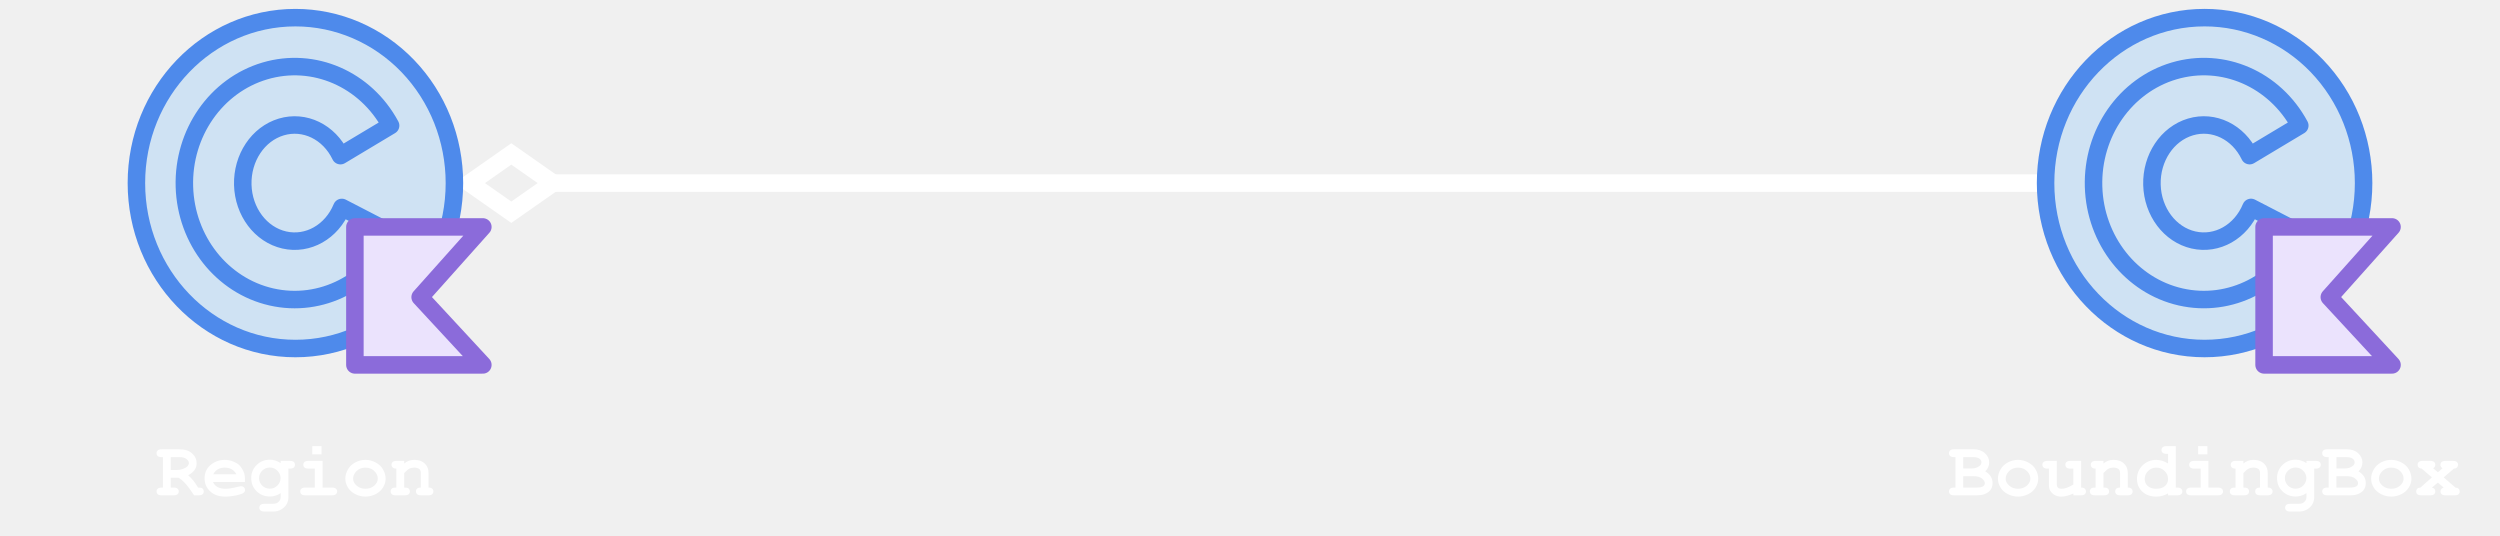
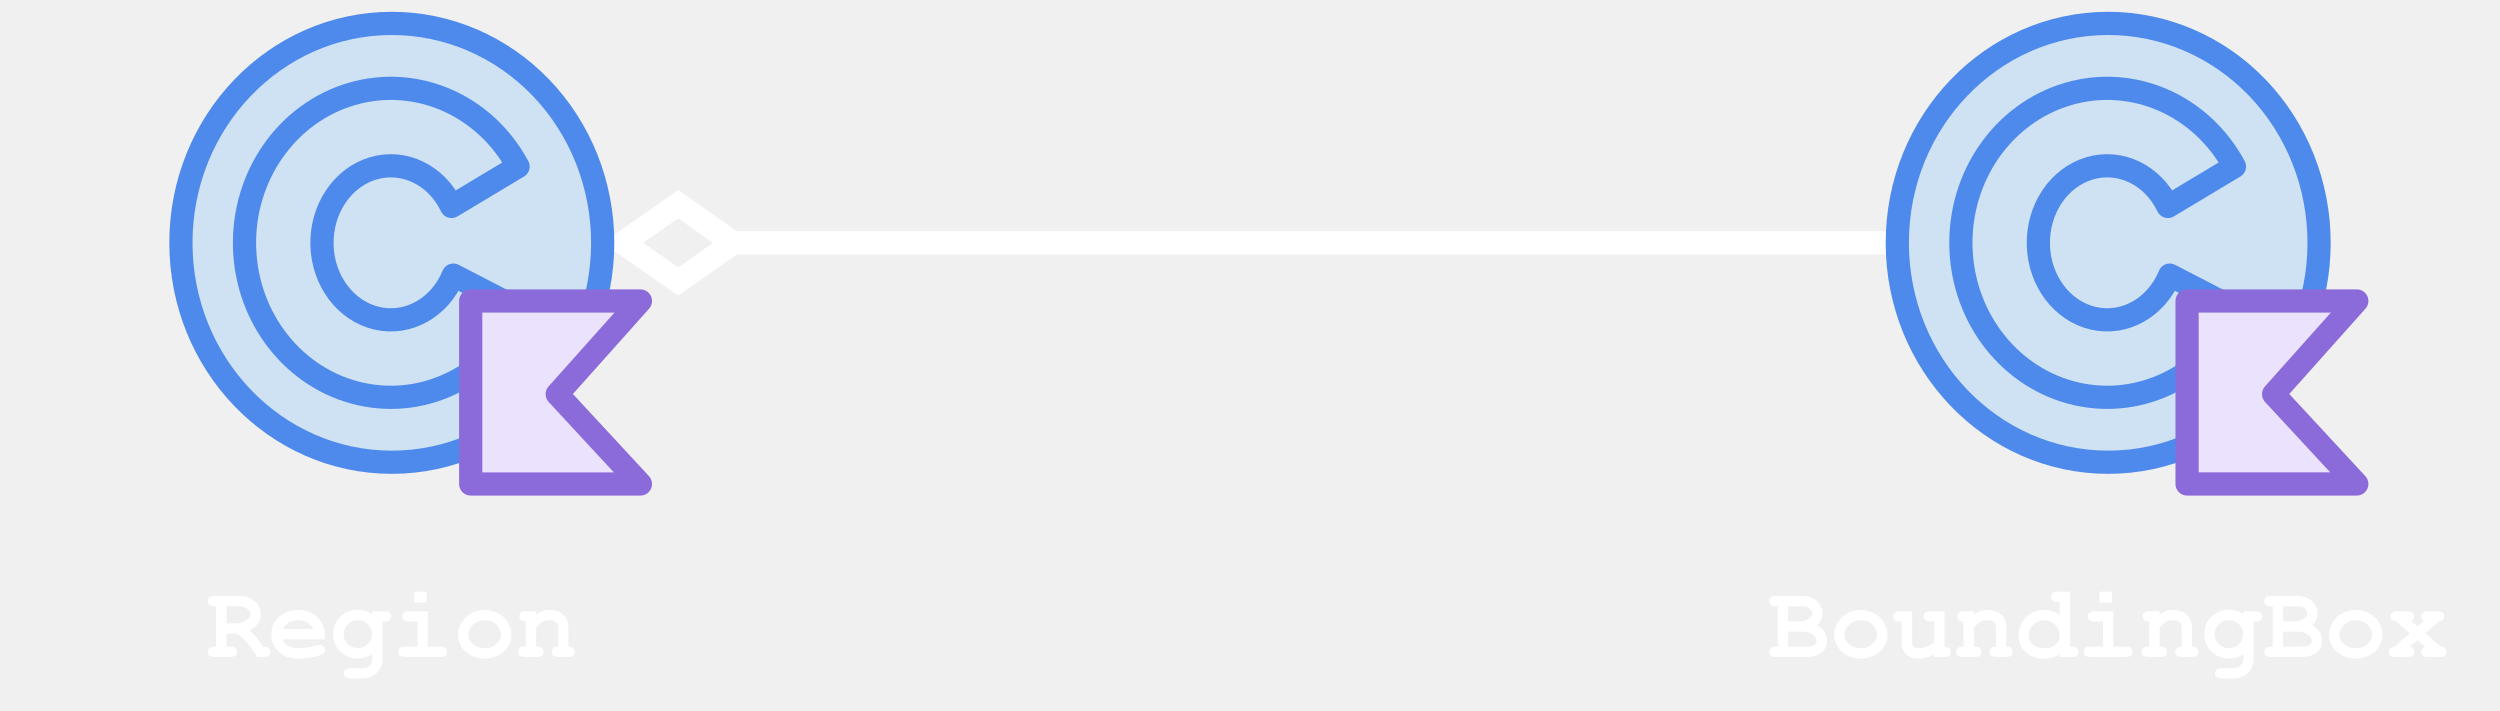
- <svg xmlns="http://www.w3.org/2000/svg" version="1.1" viewBox="0.0 0.0 428.598 91.843" fill="none" stroke="none" stroke-linecap="square" stroke-miterlimit="10">
+ <svg xmlns="http://www.w3.org/2000/svg" version="1.1" viewBox="0.0 0.0 323.15 91.843" fill="none" stroke="none" stroke-linecap="square" stroke-miterlimit="10">
  <clipPath id="p.0">
-     <path d="m0 0l428.598 0l0 91.843l-428.598 0l0 -91.843z" clip-rule="nonzero" />
+     <path d="m0 0l323.15 0l0 91.843l-323.15 0l0 -91.843z" clip-rule="nonzero" />
  </clipPath>
  <g clip-path="url(#p.0)">
-     <path fill="#000000" fill-opacity="0.0" d="m0 0l428.598 0l0 91.843l-428.598 0z" fill-rule="evenodd" />
-     <path fill="#000000" fill-opacity="0.0" d="m77.905 31.388l272.787 0" fill-rule="evenodd" />
-     <path stroke="#ffffff" stroke-width="3.0" stroke-linejoin="round" stroke-linecap="butt" d="m94.79 31.388l255.903 0" fill-rule="evenodd" />
+     <path fill="#000000" fill-opacity="0.0" d="m0 0l323.15 0l0 91.843l-323.15 0z" fill-rule="evenodd" />
+     <path fill="#000000" fill-opacity="0.0" d="m77.905 31.388l167.339 0" fill-rule="evenodd" />
+     <path stroke="#ffffff" stroke-width="3.0" stroke-linejoin="round" stroke-linecap="butt" d="m94.79 31.388l150.454 0" fill-rule="evenodd" />
    <path stroke="#ffffff" stroke-width="3.0" stroke-linecap="butt" d="m94.79 31.388l-7.135 -4.996l-7.135 4.996l7.135 4.996z" fill-rule="evenodd" />
    <path fill="#cfe2f3" d="m23.385 31.388l0 0c0 -15.664 12.205 -28.362 27.26 -28.362l0 0c7.23 0 14.163 2.988 19.276 8.307c5.112 5.319 7.984 12.533 7.984 20.055l0 0c0 15.664 -12.205 28.362 -27.26 28.362l0 0c-15.055 0 -27.26 -12.698 -27.26 -28.362z" fill-rule="evenodd" />
    <path stroke="#4e8aeb" stroke-width="3.0" stroke-linejoin="round" stroke-linecap="butt" d="m23.385 31.388l0 0c0 -15.664 12.205 -28.362 27.26 -28.362l0 0c7.23 0 14.163 2.988 19.276 8.307c5.112 5.319 7.984 12.533 7.984 20.055l0 0c0 15.664 -12.205 28.362 -27.26 28.362l0 0c-15.055 0 -27.26 -12.698 -27.26 -28.362z" fill-rule="evenodd" />
    <path fill="#cfe2f3" d="m67.506 40.166l0 0c-3.822 8.244 -12.474 12.676 -20.973 10.742c-8.498 -1.934 -14.654 -9.735 -14.92 -18.909c-0.266 -9.174 5.426 -17.358 13.797 -19.837c8.371 -2.479 17.264 1.386 21.556 9.368l-8.601 5.155c-1.951 -4.073 -6.15 -6.109 -10.142 -4.918c-3.991 1.191 -6.725 5.297 -6.603 9.915c0.122 4.618 3.069 8.536 7.116 9.461c4.047 0.925 8.132 -1.385 9.864 -5.58z" fill-rule="evenodd" />
    <path stroke="#4e8aeb" stroke-width="3.0" stroke-linejoin="round" stroke-linecap="butt" d="m67.506 40.166l0 0c-3.822 8.244 -12.474 12.676 -20.973 10.742c-8.498 -1.934 -14.654 -9.735 -14.92 -18.909c-0.266 -9.174 5.426 -17.358 13.797 -19.837c8.371 -2.479 17.264 1.386 21.556 9.368l-8.601 5.155c-1.951 -4.073 -6.15 -6.109 -10.142 -4.918c-3.991 1.191 -6.725 5.297 -6.603 9.915c0.122 4.618 3.069 8.536 7.116 9.461c4.047 0.925 8.132 -1.385 9.864 -5.58z" fill-rule="evenodd" />
    <path fill="#000000" fill-opacity="0.0" d="m3.024 63.118l95.244 0l0 25.701l-95.244 0z" fill-rule="evenodd" />
    <path fill="#ffffff" d="m29.276 81.902l0 1.688l0.484 0q0.469 0 0.672 0.188q0.219 0.172 0.219 0.484q0 0.281 -0.219 0.469q-0.203 0.188 -0.672 0.188l-2.031 0q-0.484 0 -0.688 -0.188q-0.203 -0.188 -0.203 -0.484q0 -0.297 0.203 -0.469q0.219 -0.188 0.688 -0.188l0.203 0l0 -5.219l-0.203 0q-0.484 0 -0.688 -0.188q-0.203 -0.188 -0.203 -0.484q0 -0.297 0.203 -0.484q0.203 -0.188 0.688 -0.188l3.016 0q1.422 0 2.187 0.703q0.781 0.703 0.781 1.703q0 0.625 -0.359 1.141q-0.359 0.5 -1.094 0.906q0.422 0.359 0.906 0.938q0.297 0.375 0.797 1.172q0.516 0 0.672 0.094q0.297 0.203 0.297 0.578q0 0.281 -0.203 0.469q-0.203 0.188 -0.688 0.188l-0.766 0q-1.609 -2.5 -2.687 -3.016l-1.312 0zm0 -1.328l1.031 0q0.594 0 1.047 -0.172q0.609 -0.234 0.812 -0.5q0.219 -0.266 0.219 -0.516q0 -0.375 -0.406 -0.688q-0.406 -0.328 -1.172 -0.328l-1.531 0l0 2.203zm12.717 2.062l-5.469 0q0.203 0.531 0.734 0.844q0.531 0.312 1.438 0.312q0.75 0 1.969 -0.312q0.516 -0.125 0.703 -0.125q0.266 0 0.453 0.188q0.188 0.188 0.188 0.469q0 0.266 -0.203 0.438q-0.266 0.25 -1.281 0.469q-1.0 0.219 -1.922 0.219q-1.609 0 -2.578 -0.906q-0.953 -0.906 -0.953 -2.234q0 -1.406 1.031 -2.281q1.047 -0.875 2.406 -0.875q0.812 0 1.484 0.281q0.688 0.281 1.016 0.609q0.469 0.484 0.781 1.203q0.203 0.484 0.203 1.141l0 0.562zm-1.469 -1.328q-0.312 -0.578 -0.812 -0.859q-0.484 -0.281 -1.172 -0.281q-0.672 0 -1.172 0.281q-0.5 0.281 -0.812 0.859l3.969 0zm7.592 -1.906l0 -0.391l1.562 0q0.484 0 0.688 0.188q0.203 0.188 0.203 0.484q0 0.281 -0.203 0.469q-0.203 0.188 -0.688 0.188l-0.234 0l0 4.859q0 0.703 -0.297 1.219q-0.297 0.531 -0.906 0.906q-0.609 0.375 -1.375 0.375l-1.516 0q-0.484 0 -0.688 -0.188q-0.203 -0.172 -0.203 -0.469q0 -0.297 0.203 -0.484q0.203 -0.188 0.688 -0.188l1.469 0q0.625 0 0.953 -0.344q0.344 -0.328 0.344 -0.828l0 -0.656q-0.438 0.297 -0.906 0.438q-0.453 0.141 -0.938 0.141q-1.359 0 -2.281 -0.906q-0.922 -0.906 -0.922 -2.25q0 -1.328 0.922 -2.234q0.922 -0.922 2.281 -0.922q0.5 0 0.953 0.156q0.469 0.141 0.891 0.438zm-0.016 2.562q0 -0.734 -0.547 -1.266q-0.531 -0.547 -1.297 -0.547q-0.766 0 -1.312 0.547q-0.531 0.531 -0.531 1.266q0 0.734 0.531 1.281q0.547 0.531 1.312 0.531q0.766 0 1.297 -0.531q0.547 -0.547 0.547 -1.281zm7.029 -5.484l0 1.406l-1.594 0l0 -1.406l1.594 0zm0.172 2.531l0 4.578l1.609 0q0.469 0 0.672 0.188q0.219 0.172 0.219 0.484q0 0.281 -0.219 0.469q-0.203 0.188 -0.672 0.188l-4.547 0q-0.469 0 -0.688 -0.188q-0.203 -0.188 -0.203 -0.484q0 -0.297 0.203 -0.469q0.219 -0.188 0.688 -0.188l1.609 0l0 -3.25l-1.078 0q-0.469 0 -0.688 -0.188q-0.203 -0.188 -0.203 -0.484q0 -0.281 0.203 -0.469q0.203 -0.188 0.688 -0.188l2.406 0zm10.811 3.062q0 0.766 -0.438 1.484q-0.422 0.719 -1.266 1.156q-0.844 0.422 -1.75 0.422q-0.922 0 -1.75 -0.422q-0.828 -0.422 -1.266 -1.141q-0.438 -0.719 -0.438 -1.516q0 -0.797 0.438 -1.562q0.438 -0.781 1.266 -1.219q0.844 -0.438 1.75 -0.438q0.906 0 1.75 0.453q0.844 0.438 1.266 1.203q0.438 0.766 0.438 1.578zm-1.344 0q0 -0.641 -0.453 -1.172q-0.641 -0.734 -1.656 -0.734q-0.906 0 -1.516 0.578q-0.609 0.578 -0.609 1.344q0 0.625 0.609 1.172q0.625 0.531 1.516 0.531q0.891 0 1.5 -0.531q0.609 -0.547 0.609 -1.188zm4.529 -3.062l0 0.453q0.359 -0.312 0.797 -0.469q0.438 -0.156 0.953 -0.156q1.188 0 1.875 0.734q0.547 0.578 0.547 1.531l0 2.484q0.422 0 0.625 0.188q0.203 0.172 0.203 0.484q0 0.281 -0.203 0.469q-0.203 0.188 -0.688 0.188l-1.203 0q-0.484 0 -0.688 -0.188q-0.203 -0.188 -0.203 -0.484q0 -0.297 0.188 -0.469q0.203 -0.188 0.641 -0.188l0 -2.531q0 -0.422 -0.234 -0.625q-0.312 -0.266 -0.922 -0.266q-0.469 0 -0.812 0.188q-0.344 0.172 -0.875 0.75l0 2.484q0.5 0 0.656 0.094q0.312 0.188 0.312 0.578q0 0.281 -0.203 0.469q-0.203 0.188 -0.688 0.188l-1.516 0q-0.484 0 -0.688 -0.188q-0.203 -0.188 -0.203 -0.484q0 -0.359 0.312 -0.562q0.156 -0.094 0.672 -0.094l0 -3.25q-0.422 0 -0.625 -0.188q-0.203 -0.188 -0.203 -0.484q0 -0.281 0.203 -0.469q0.203 -0.188 0.688 -0.188l1.281 0z" fill-rule="nonzero" />
    <path fill="#ebe3fd" d="m60.843 38.905l0 23.654l21.937 0l-10.753 -11.612l10.753 -12.042z" fill-rule="evenodd" />
    <path stroke="#8b6bda" stroke-width="3.0" stroke-linejoin="round" stroke-linecap="butt" d="m60.843 38.905l0 23.654l21.937 0l-10.753 -11.612l10.753 -12.042z" fill-rule="evenodd" />
-     <path fill="#cfe2f3" d="m350.693 31.386l0 0c0 -15.664 12.205 -28.362 27.26 -28.362l0 0c7.23 0 14.163 2.988 19.276 8.307c5.112 5.319 7.984 12.533 7.984 20.055l0 0c0 15.664 -12.205 28.362 -27.26 28.362l0 0c-15.055 0 -27.26 -12.698 -27.26 -28.362z" fill-rule="evenodd" />
-     <path stroke="#4e8aeb" stroke-width="3.0" stroke-linejoin="round" stroke-linecap="butt" d="m350.693 31.386l0 0c0 -15.664 12.205 -28.362 27.26 -28.362l0 0c7.23 0 14.163 2.988 19.276 8.307c5.112 5.319 7.984 12.533 7.984 20.055l0 0c0 15.664 -12.205 28.362 -27.26 28.362l0 0c-15.055 0 -27.26 -12.698 -27.26 -28.362z" fill-rule="evenodd" />
-     <path fill="#cfe2f3" d="m394.814 40.164l0 0c-3.822 8.244 -12.474 12.676 -20.973 10.742c-8.498 -1.934 -14.654 -9.735 -14.92 -18.909c-0.266 -9.174 5.426 -17.358 13.797 -19.837c8.371 -2.479 17.264 1.386 21.556 9.368l-8.601 5.155c-1.951 -4.073 -6.151 -6.109 -10.142 -4.918c-3.991 1.191 -6.725 5.297 -6.603 9.915c0.122 4.618 3.069 8.536 7.116 9.461c4.047 0.925 8.132 -1.385 9.864 -5.58z" fill-rule="evenodd" />
-     <path stroke="#4e8aeb" stroke-width="3.0" stroke-linejoin="round" stroke-linecap="butt" d="m394.814 40.164l0 0c-3.822 8.244 -12.474 12.676 -20.973 10.742c-8.498 -1.934 -14.654 -9.735 -14.92 -18.909c-0.266 -9.174 5.426 -17.358 13.797 -19.837c8.371 -2.479 17.264 1.386 21.556 9.368l-8.601 5.155c-1.951 -4.073 -6.151 -6.109 -10.142 -4.918c-3.991 1.191 -6.725 5.297 -6.603 9.915c0.122 4.618 3.069 8.536 7.116 9.461c4.047 0.925 8.132 -1.385 9.864 -5.58z" fill-rule="evenodd" />
-     <path fill="#000000" fill-opacity="0.0" d="m330.331 63.118l95.244 0l0 25.701l-95.244 0z" fill-rule="evenodd" />
-     <path fill="#ffffff" d="m335.244 83.59l0 -5.219l-0.219 0q-0.484 0 -0.688 -0.188q-0.203 -0.188 -0.203 -0.484q0 -0.297 0.203 -0.484q0.203 -0.188 0.688 -0.188l3.344 0q1.203 0 1.922 0.672q0.734 0.656 0.734 1.578q0 0.438 -0.172 0.828q-0.156 0.375 -0.5 0.703q0.625 0.375 0.938 0.875q0.312 0.5 0.312 1.141q0 0.516 -0.219 0.953q-0.172 0.328 -0.422 0.516q-0.328 0.281 -0.812 0.453q-0.484 0.172 -1.203 0.172l-3.922 0q-0.484 0 -0.688 -0.188q-0.203 -0.188 -0.203 -0.484q0 -0.297 0.203 -0.469q0.219 -0.188 0.688 -0.188l0.219 0zm1.328 -3.281l1.469 0q0.781 0 1.297 -0.406q0.359 -0.266 0.359 -0.656q0 -0.359 -0.344 -0.609q-0.328 -0.266 -1.047 -0.266l-1.734 0l0 1.938zm0 3.281l2.297 0q0.828 0 1.156 -0.25q0.25 -0.172 0.25 -0.516q0 -0.406 -0.5 -0.797q-0.5 -0.391 -1.438 -0.391l-1.766 0l0 1.953zm12.858 -1.516q0 0.766 -0.438 1.484q-0.422 0.719 -1.266 1.156q-0.844 0.422 -1.75 0.422q-0.922 0 -1.75 -0.422q-0.828 -0.422 -1.266 -1.141q-0.438 -0.719 -0.438 -1.516q0 -0.797 0.438 -1.562q0.438 -0.781 1.266 -1.219q0.844 -0.438 1.75 -0.438q0.906 0 1.75 0.453q0.844 0.438 1.266 1.203q0.438 0.766 0.438 1.578zm-1.344 0q0 -0.641 -0.453 -1.172q-0.641 -0.734 -1.656 -0.734q-0.906 0 -1.516 0.578q-0.609 0.578 -0.609 1.344q0 0.625 0.609 1.172q0.625 0.531 1.516 0.531q0.891 0 1.5 -0.531q0.609 -0.547 0.609 -1.188zm8.701 -3.062l0 4.578q0.422 0 0.625 0.188q0.203 0.188 0.203 0.484q0 0.281 -0.203 0.469q-0.203 0.188 -0.688 0.188l-1.266 0l0 -0.312q-0.578 0.266 -1.094 0.391q-0.516 0.141 -0.984 0.141q-0.656 0 -1.141 -0.281q-0.484 -0.281 -0.766 -0.766q-0.203 -0.344 -0.203 -0.875l0 -2.875l-0.219 0q-0.484 0 -0.703 -0.188q-0.203 -0.188 -0.203 -0.484q0 -0.281 0.203 -0.469q0.219 -0.188 0.703 -0.188l1.562 0l0 3.969q0 0.422 0.203 0.625q0.203 0.188 0.625 0.188q0.406 0 0.859 -0.156q0.469 -0.156 1.156 -0.578l0 -2.719l-0.484 0q-0.484 0 -0.688 -0.188q-0.203 -0.188 -0.203 -0.484q0 -0.281 0.203 -0.469q0.203 -0.188 0.688 -0.188l1.812 0zm3.826 0l0 0.453q0.359 -0.312 0.797 -0.469q0.438 -0.156 0.953 -0.156q1.188 0 1.875 0.734q0.547 0.578 0.547 1.531l0 2.484q0.422 0 0.625 0.188q0.203 0.172 0.203 0.484q0 0.281 -0.203 0.469q-0.203 0.188 -0.688 0.188l-1.203 0q-0.484 0 -0.688 -0.188q-0.203 -0.188 -0.203 -0.484q0 -0.297 0.188 -0.469q0.203 -0.188 0.641 -0.188l0 -2.531q0 -0.422 -0.234 -0.625q-0.312 -0.266 -0.922 -0.266q-0.469 0 -0.812 0.188q-0.344 0.172 -0.875 0.75l0 2.484q0.5 0 0.656 0.094q0.312 0.188 0.312 0.578q0 0.281 -0.203 0.469q-0.203 0.188 -0.688 0.188l-1.516 0q-0.484 0 -0.688 -0.188q-0.203 -0.188 -0.203 -0.484q0 -0.359 0.312 -0.562q0.156 -0.094 0.672 -0.094l0 -3.25q-0.422 0 -0.625 -0.188q-0.203 -0.188 -0.203 -0.484q0 -0.281 0.203 -0.469q0.203 -0.188 0.688 -0.188l1.281 0zm12.404 -2.531l0 7.109l0.219 0q0.484 0 0.688 0.188q0.219 0.172 0.219 0.484q0 0.281 -0.219 0.469q-0.203 0.188 -0.688 0.188l-1.547 0l0 -0.328q-0.469 0.266 -0.969 0.406q-0.484 0.141 -1.031 0.141q-1.5 0 -2.422 -0.859q-0.906 -0.875 -0.906 -2.172q0 -1.359 0.953 -2.312q0.969 -0.953 2.359 -0.953q0.516 0 1.016 0.156q0.5 0.156 1.0 0.469l0 -1.656l-0.234 0q-0.484 0 -0.688 -0.188q-0.203 -0.188 -0.203 -0.469q0 -0.297 0.203 -0.484q0.203 -0.188 0.688 -0.188l1.562 0zm-1.328 5.656q0 -0.828 -0.594 -1.391q-0.578 -0.578 -1.406 -0.578q-0.844 0 -1.422 0.578q-0.578 0.562 -0.578 1.375q0 0.734 0.516 1.203q0.531 0.469 1.484 0.469q0.938 0 1.469 -0.469q0.531 -0.469 0.531 -1.188zm6.748 -5.656l0 1.406l-1.594 0l0 -1.406l1.594 0zm0.172 2.531l0 4.578l1.609 0q0.469 0 0.672 0.188q0.219 0.172 0.219 0.484q0 0.281 -0.219 0.469q-0.203 0.188 -0.672 0.188l-4.547 0q-0.469 0 -0.688 -0.188q-0.203 -0.188 -0.203 -0.484q0 -0.297 0.203 -0.469q0.219 -0.188 0.688 -0.188l1.609 0l0 -3.25l-1.078 0q-0.469 0 -0.688 -0.188q-0.203 -0.188 -0.203 -0.484q0 -0.281 0.203 -0.469q0.203 -0.188 0.688 -0.188l2.406 0zm5.998 0l0 0.453q0.359 -0.312 0.797 -0.469q0.438 -0.156 0.953 -0.156q1.188 0 1.875 0.734q0.547 0.578 0.547 1.531l0 2.484q0.422 0 0.625 0.188q0.203 0.172 0.203 0.484q0 0.281 -0.203 0.469q-0.203 0.188 -0.688 0.188l-1.203 0q-0.484 0 -0.688 -0.188q-0.203 -0.188 -0.203 -0.484q0 -0.297 0.188 -0.469q0.203 -0.188 0.641 -0.188l0 -2.531q0 -0.422 -0.234 -0.625q-0.312 -0.266 -0.922 -0.266q-0.469 0 -0.812 0.188q-0.344 0.172 -0.875 0.75l0 2.484q0.5 0 0.656 0.094q0.312 0.188 0.312 0.578q0 0.281 -0.203 0.469q-0.203 0.188 -0.688 0.188l-1.516 0q-0.484 0 -0.688 -0.188q-0.203 -0.188 -0.203 -0.484q0 -0.359 0.312 -0.562q0.156 -0.094 0.672 -0.094l0 -3.25q-0.422 0 -0.625 -0.188q-0.203 -0.188 -0.203 -0.484q0 -0.281 0.203 -0.469q0.203 -0.188 0.688 -0.188l1.281 0zm10.811 0.391l0 -0.391l1.562 0q0.484 0 0.688 0.188q0.203 0.188 0.203 0.484q0 0.281 -0.203 0.469q-0.203 0.188 -0.688 0.188l-0.234 0l0 4.859q0 0.703 -0.297 1.219q-0.297 0.531 -0.906 0.906q-0.609 0.375 -1.375 0.375l-1.516 0q-0.484 0 -0.688 -0.188q-0.203 -0.172 -0.203 -0.469q0 -0.297 0.203 -0.484q0.203 -0.188 0.688 -0.188l1.469 0q0.625 0 0.953 -0.344q0.344 -0.328 0.344 -0.828l0 -0.656q-0.438 0.297 -0.906 0.438q-0.453 0.141 -0.938 0.141q-1.359 0 -2.281 -0.906q-0.922 -0.906 -0.922 -2.25q0 -1.328 0.922 -2.234q0.922 -0.922 2.281 -0.922q0.5 0 0.953 0.156q0.469 0.141 0.891 0.438zm-0.016 2.562q0 -0.734 -0.547 -1.266q-0.531 -0.547 -1.297 -0.547q-0.766 0 -1.312 0.547q-0.531 0.531 -0.531 1.266q0 0.734 0.531 1.281q0.547 0.531 1.312 0.531q0.766 0 1.297 -0.531q0.547 -0.547 0.547 -1.281zm3.826 1.625l0 -5.219l-0.219 0q-0.484 0 -0.688 -0.188q-0.203 -0.188 -0.203 -0.484q0 -0.297 0.203 -0.484q0.203 -0.188 0.688 -0.188l3.344 0q1.203 0 1.922 0.672q0.734 0.656 0.734 1.578q0 0.438 -0.172 0.828q-0.156 0.375 -0.5 0.703q0.625 0.375 0.938 0.875q0.312 0.5 0.312 1.141q0 0.516 -0.219 0.953q-0.172 0.328 -0.422 0.516q-0.328 0.281 -0.812 0.453q-0.484 0.172 -1.203 0.172l-3.922 0q-0.484 0 -0.688 -0.188q-0.203 -0.188 -0.203 -0.484q0 -0.297 0.203 -0.469q0.219 -0.188 0.688 -0.188l0.219 0zm1.328 -3.281l1.469 0q0.781 0 1.297 -0.406q0.359 -0.266 0.359 -0.656q0 -0.359 -0.344 -0.609q-0.328 -0.266 -1.047 -0.266l-1.734 0l0 1.938zm0 3.281l2.297 0q0.828 0 1.156 -0.25q0.25 -0.172 0.25 -0.516q0 -0.406 -0.5 -0.797q-0.5 -0.391 -1.438 -0.391l-1.766 0l0 1.953zm12.858 -1.516q0 0.766 -0.438 1.484q-0.422 0.719 -1.266 1.156q-0.844 0.422 -1.75 0.422q-0.922 0 -1.75 -0.422q-0.828 -0.422 -1.266 -1.141q-0.438 -0.719 -0.438 -1.516q0 -0.797 0.438 -1.562q0.438 -0.781 1.266 -1.219q0.844 -0.438 1.75 -0.438q0.906 0 1.75 0.453q0.844 0.438 1.266 1.203q0.438 0.766 0.438 1.578zm-1.344 0q0 -0.641 -0.453 -1.172q-0.641 -0.734 -1.656 -0.734q-0.906 0 -1.516 0.578q-0.609 0.578 -0.609 1.344q0 0.625 0.609 1.172q0.625 0.531 1.516 0.531q0.891 0 1.5 -0.531q0.609 -0.547 0.609 -1.188zm6.873 -0.234l2.016 1.75q0.375 0.016 0.547 0.203q0.188 0.188 0.188 0.469q0 0.281 -0.203 0.469q-0.203 0.188 -0.688 0.188l-1.516 0q-0.484 0 -0.688 -0.188q-0.203 -0.188 -0.203 -0.484q0 -0.234 0.141 -0.406q0.156 -0.188 0.406 -0.25l-1.0 -0.859l-1.016 0.859q0.312 0.078 0.438 0.234q0.141 0.156 0.141 0.422q0 0.297 -0.203 0.484q-0.203 0.188 -0.688 0.188l-1.5 0q-0.484 0 -0.688 -0.188q-0.203 -0.188 -0.203 -0.484q0 -0.266 0.172 -0.453q0.188 -0.188 0.562 -0.203l1.969 -1.75l-1.75 -1.5q-0.344 -0.016 -0.531 -0.203q-0.172 -0.188 -0.172 -0.469q0 -0.281 0.203 -0.469q0.203 -0.188 0.688 -0.188l1.25 0q0.484 0 0.688 0.188q0.203 0.188 0.203 0.469q0 0.375 -0.359 0.625l0.812 0.672l0.781 -0.688q-0.359 -0.25 -0.359 -0.578q0 -0.312 0.203 -0.5q0.219 -0.188 0.703 -0.188l1.234 0q0.469 0 0.672 0.188q0.219 0.188 0.219 0.484q0 0.266 -0.188 0.453q-0.172 0.188 -0.531 0.203l-1.75 1.5z" fill-rule="nonzero" />
-     <path fill="#ebe3fd" d="m388.151 38.903l0 23.654l21.937 0l-10.753 -11.612l10.753 -12.042z" fill-rule="evenodd" />
-     <path stroke="#8b6bda" stroke-width="3.0" stroke-linejoin="round" stroke-linecap="butt" d="m388.151 38.903l0 23.654l21.937 0l-10.753 -11.612l10.753 -12.042z" fill-rule="evenodd" />
+     <path fill="#cfe2f3" d="m245.244 31.387l0 0c0 -15.664 12.205 -28.362 27.26 -28.362l0 0c7.23 0 14.163 2.988 19.276 8.307c5.112 5.319 7.984 12.533 7.984 20.055l0 0c0 15.664 -12.205 28.362 -27.26 28.362l0 0c-15.055 0 -27.26 -12.698 -27.26 -28.362z" fill-rule="evenodd" />
+     <path stroke="#4e8aeb" stroke-width="3.0" stroke-linejoin="round" stroke-linecap="butt" d="m245.244 31.387l0 0c0 -15.664 12.205 -28.362 27.26 -28.362l0 0c7.23 0 14.163 2.988 19.276 8.307c5.112 5.319 7.984 12.533 7.984 20.055l0 0c0 15.664 -12.205 28.362 -27.26 28.362l0 0c-15.055 0 -27.26 -12.698 -27.26 -28.362z" fill-rule="evenodd" />
+     <path fill="#cfe2f3" d="m289.365 40.165l0 0c-3.822 8.244 -12.474 12.676 -20.973 10.742c-8.498 -1.934 -14.654 -9.735 -14.92 -18.909c-0.266 -9.174 5.426 -17.358 13.797 -19.837c8.371 -2.479 17.264 1.386 21.556 9.368l-8.601 5.155c-1.951 -4.073 -6.151 -6.109 -10.142 -4.918c-3.991 1.191 -6.725 5.297 -6.603 9.915c0.122 4.618 3.069 8.536 7.116 9.461c4.047 0.925 8.132 -1.385 9.864 -5.58z" fill-rule="evenodd" />
+     <path stroke="#4e8aeb" stroke-width="3.0" stroke-linejoin="round" stroke-linecap="butt" d="m289.365 40.165l0 0c-3.822 8.244 -12.474 12.676 -20.973 10.742c-8.498 -1.934 -14.654 -9.735 -14.92 -18.909c-0.266 -9.174 5.426 -17.358 13.797 -19.837c8.371 -2.479 17.264 1.386 21.556 9.368l-8.601 5.155c-1.951 -4.073 -6.151 -6.109 -10.142 -4.918c-3.991 1.191 -6.725 5.297 -6.603 9.915c0.122 4.618 3.069 8.536 7.116 9.461c4.047 0.925 8.132 -1.385 9.864 -5.58z" fill-rule="evenodd" />
+     <path fill="#000000" fill-opacity="0.0" d="m224.882 63.119l95.244 0l0 25.701l-95.244 0z" fill-rule="evenodd" />
+     <path fill="#ffffff" d="m229.795 83.591l0 -5.219l-0.219 0q-0.484 0 -0.688 -0.188q-0.203 -0.188 -0.203 -0.484q0 -0.297 0.203 -0.484q0.203 -0.188 0.688 -0.188l3.344 0q1.203 0 1.922 0.672q0.734 0.656 0.734 1.578q0 0.438 -0.172 0.828q-0.156 0.375 -0.5 0.703q0.625 0.375 0.938 0.875q0.312 0.5 0.312 1.141q0 0.516 -0.219 0.953q-0.172 0.328 -0.422 0.516q-0.328 0.281 -0.812 0.453q-0.484 0.172 -1.203 0.172l-3.922 0q-0.484 0 -0.688 -0.188q-0.203 -0.188 -0.203 -0.484q0 -0.297 0.203 -0.469q0.219 -0.188 0.688 -0.188l0.219 0zm1.328 -3.281l1.469 0q0.781 0 1.297 -0.406q0.359 -0.266 0.359 -0.656q0 -0.359 -0.344 -0.609q-0.328 -0.266 -1.047 -0.266l-1.734 0l0 1.938zm0 3.281l2.297 0q0.828 0 1.156 -0.25q0.25 -0.172 0.25 -0.516q0 -0.406 -0.5 -0.797q-0.5 -0.391 -1.438 -0.391l-1.766 0l0 1.953zm12.858 -1.516q0 0.766 -0.438 1.484q-0.422 0.719 -1.266 1.156q-0.844 0.422 -1.75 0.422q-0.922 0 -1.75 -0.422q-0.828 -0.422 -1.266 -1.141q-0.438 -0.719 -0.438 -1.516q0 -0.797 0.438 -1.562q0.438 -0.781 1.266 -1.219q0.844 -0.438 1.75 -0.438q0.906 0 1.75 0.453q0.844 0.438 1.266 1.203q0.438 0.766 0.438 1.578zm-1.344 0q0 -0.641 -0.453 -1.172q-0.641 -0.734 -1.656 -0.734q-0.906 0 -1.516 0.578q-0.609 0.578 -0.609 1.344q0 0.625 0.609 1.172q0.625 0.531 1.516 0.531q0.891 0 1.5 -0.531q0.609 -0.547 0.609 -1.188zm8.701 -3.062l0 4.578q0.422 0 0.625 0.188q0.203 0.188 0.203 0.484q0 0.281 -0.203 0.469q-0.203 0.188 -0.688 0.188l-1.266 0l0 -0.312q-0.578 0.266 -1.094 0.391q-0.516 0.141 -0.984 0.141q-0.656 0 -1.141 -0.281q-0.484 -0.281 -0.766 -0.766q-0.203 -0.344 -0.203 -0.875l0 -2.875l-0.219 0q-0.484 0 -0.703 -0.188q-0.203 -0.188 -0.203 -0.484q0 -0.281 0.203 -0.469q0.219 -0.188 0.703 -0.188l1.562 0l0 3.969q0 0.422 0.203 0.625q0.203 0.188 0.625 0.188q0.406 0 0.859 -0.156q0.469 -0.156 1.156 -0.578l0 -2.719l-0.484 0q-0.484 0 -0.688 -0.188q-0.203 -0.188 -0.203 -0.484q0 -0.281 0.203 -0.469q0.203 -0.188 0.688 -0.188l1.812 0zm3.826 0l0 0.453q0.359 -0.312 0.797 -0.469q0.438 -0.156 0.953 -0.156q1.188 0 1.875 0.734q0.547 0.578 0.547 1.531l0 2.484q0.422 0 0.625 0.188q0.203 0.172 0.203 0.484q0 0.281 -0.203 0.469q-0.203 0.188 -0.688 0.188l-1.203 0q-0.484 0 -0.688 -0.188q-0.203 -0.188 -0.203 -0.484q0 -0.297 0.188 -0.469q0.203 -0.188 0.641 -0.188l0 -2.531q0 -0.422 -0.234 -0.625q-0.312 -0.266 -0.922 -0.266q-0.469 0 -0.812 0.188q-0.344 0.172 -0.875 0.75l0 2.484q0.5 0 0.656 0.094q0.312 0.188 0.312 0.578q0 0.281 -0.203 0.469q-0.203 0.188 -0.688 0.188l-1.516 0q-0.484 0 -0.688 -0.188q-0.203 -0.188 -0.203 -0.484q0 -0.359 0.312 -0.562q0.156 -0.094 0.672 -0.094l0 -3.25q-0.422 0 -0.625 -0.188q-0.203 -0.188 -0.203 -0.484q0 -0.281 0.203 -0.469q0.203 -0.188 0.688 -0.188l1.281 0zm12.404 -2.531l0 7.109l0.219 0q0.484 0 0.688 0.188q0.219 0.172 0.219 0.484q0 0.281 -0.219 0.469q-0.203 0.188 -0.688 0.188l-1.547 0l0 -0.328q-0.469 0.266 -0.969 0.406q-0.484 0.141 -1.031 0.141q-1.5 0 -2.422 -0.859q-0.906 -0.875 -0.906 -2.172q0 -1.359 0.953 -2.312q0.969 -0.953 2.359 -0.953q0.516 0 1.016 0.156q0.5 0.156 1.0 0.469l0 -1.656l-0.234 0q-0.484 0 -0.688 -0.188q-0.203 -0.188 -0.203 -0.469q0 -0.297 0.203 -0.484q0.203 -0.188 0.688 -0.188l1.562 0zm-1.328 5.656q0 -0.828 -0.594 -1.391q-0.578 -0.578 -1.406 -0.578q-0.844 0 -1.422 0.578q-0.578 0.562 -0.578 1.375q0 0.734 0.516 1.203q0.531 0.469 1.484 0.469q0.938 0 1.469 -0.469q0.531 -0.469 0.531 -1.188zm6.748 -5.656l0 1.406l-1.594 0l0 -1.406l1.594 0zm0.172 2.531l0 4.578l1.609 0q0.469 0 0.672 0.188q0.219 0.172 0.219 0.484q0 0.281 -0.219 0.469q-0.203 0.188 -0.672 0.188l-4.547 0q-0.469 0 -0.688 -0.188q-0.203 -0.188 -0.203 -0.484q0 -0.297 0.203 -0.469q0.219 -0.188 0.688 -0.188l1.609 0l0 -3.25l-1.078 0q-0.469 0 -0.688 -0.188q-0.203 -0.188 -0.203 -0.484q0 -0.281 0.203 -0.469q0.203 -0.188 0.688 -0.188l2.406 0zm5.998 0l0 0.453q0.359 -0.312 0.797 -0.469q0.438 -0.156 0.953 -0.156q1.188 0 1.875 0.734q0.547 0.578 0.547 1.531l0 2.484q0.422 0 0.625 0.188q0.203 0.172 0.203 0.484q0 0.281 -0.203 0.469q-0.203 0.188 -0.688 0.188l-1.203 0q-0.484 0 -0.688 -0.188q-0.203 -0.188 -0.203 -0.484q0 -0.297 0.188 -0.469q0.203 -0.188 0.641 -0.188l0 -2.531q0 -0.422 -0.234 -0.625q-0.312 -0.266 -0.922 -0.266q-0.469 0 -0.812 0.188q-0.344 0.172 -0.875 0.75l0 2.484q0.5 0 0.656 0.094q0.312 0.188 0.312 0.578q0 0.281 -0.203 0.469q-0.203 0.188 -0.688 0.188l-1.516 0q-0.484 0 -0.688 -0.188q-0.203 -0.188 -0.203 -0.484q0 -0.359 0.312 -0.562q0.156 -0.094 0.672 -0.094l0 -3.25q-0.422 0 -0.625 -0.188q-0.203 -0.188 -0.203 -0.484q0 -0.281 0.203 -0.469q0.203 -0.188 0.688 -0.188l1.281 0zm10.811 0.391l0 -0.391l1.562 0q0.484 0 0.688 0.188q0.203 0.188 0.203 0.484q0 0.281 -0.203 0.469q-0.203 0.188 -0.688 0.188l-0.234 0l0 4.859q0 0.703 -0.297 1.219q-0.297 0.531 -0.906 0.906q-0.609 0.375 -1.375 0.375l-1.516 0q-0.484 0 -0.688 -0.188q-0.203 -0.172 -0.203 -0.469q0 -0.297 0.203 -0.484q0.203 -0.188 0.688 -0.188l1.469 0q0.625 0 0.953 -0.344q0.344 -0.328 0.344 -0.828l0 -0.656q-0.438 0.297 -0.906 0.438q-0.453 0.141 -0.938 0.141q-1.359 0 -2.281 -0.906q-0.922 -0.906 -0.922 -2.25q0 -1.328 0.922 -2.234q0.922 -0.922 2.281 -0.922q0.5 0 0.953 0.156q0.469 0.141 0.891 0.438zm-0.016 2.562q0 -0.734 -0.547 -1.266q-0.531 -0.547 -1.297 -0.547q-0.766 0 -1.312 0.547q-0.531 0.531 -0.531 1.266q0 0.734 0.531 1.281q0.547 0.531 1.312 0.531q0.766 0 1.297 -0.531q0.547 -0.547 0.547 -1.281zm3.826 1.625l0 -5.219l-0.219 0q-0.484 0 -0.688 -0.188q-0.203 -0.188 -0.203 -0.484q0 -0.297 0.203 -0.484q0.203 -0.188 0.688 -0.188l3.344 0q1.203 0 1.922 0.672q0.734 0.656 0.734 1.578q0 0.438 -0.172 0.828q-0.156 0.375 -0.5 0.703q0.625 0.375 0.938 0.875q0.312 0.5 0.312 1.141q0 0.516 -0.219 0.953q-0.172 0.328 -0.422 0.516q-0.328 0.281 -0.812 0.453q-0.484 0.172 -1.203 0.172l-3.922 0q-0.484 0 -0.688 -0.188q-0.203 -0.188 -0.203 -0.484q0 -0.297 0.203 -0.469q0.219 -0.188 0.688 -0.188l0.219 0zm1.328 -3.281l1.469 0q0.781 0 1.297 -0.406q0.359 -0.266 0.359 -0.656q0 -0.359 -0.344 -0.609q-0.328 -0.266 -1.047 -0.266l-1.734 0l0 1.938zm0 3.281l2.297 0q0.828 0 1.156 -0.25q0.25 -0.172 0.25 -0.516q0 -0.406 -0.5 -0.797q-0.5 -0.391 -1.438 -0.391l-1.766 0l0 1.953zm12.858 -1.516q0 0.766 -0.438 1.484q-0.422 0.719 -1.266 1.156q-0.844 0.422 -1.75 0.422q-0.922 0 -1.75 -0.422q-0.828 -0.422 -1.266 -1.141q-0.438 -0.719 -0.438 -1.516q0 -0.797 0.438 -1.562q0.438 -0.781 1.266 -1.219q0.844 -0.438 1.75 -0.438q0.906 0 1.75 0.453q0.844 0.438 1.266 1.203q0.438 0.766 0.438 1.578zm-1.344 0q0 -0.641 -0.453 -1.172q-0.641 -0.734 -1.656 -0.734q-0.906 0 -1.516 0.578q-0.609 0.578 -0.609 1.344q0 0.625 0.609 1.172q0.625 0.531 1.516 0.531q0.891 0 1.5 -0.531q0.609 -0.547 0.609 -1.188zm6.873 -0.234l2.016 1.75q0.375 0.016 0.547 0.203q0.188 0.188 0.188 0.469q0 0.281 -0.203 0.469q-0.203 0.188 -0.688 0.188l-1.516 0q-0.484 0 -0.688 -0.188q-0.203 -0.188 -0.203 -0.484q0 -0.234 0.141 -0.406q0.156 -0.188 0.406 -0.25l-1.0 -0.859l-1.016 0.859q0.312 0.078 0.438 0.234q0.141 0.156 0.141 0.422q0 0.297 -0.203 0.484q-0.203 0.188 -0.688 0.188l-1.5 0q-0.484 0 -0.688 -0.188q-0.203 -0.188 -0.203 -0.484q0 -0.266 0.172 -0.453q0.188 -0.188 0.562 -0.203l1.969 -1.75l-1.75 -1.5q-0.344 -0.016 -0.531 -0.203q-0.172 -0.188 -0.172 -0.469q0 -0.281 0.203 -0.469q0.203 -0.188 0.688 -0.188l1.25 0q0.484 0 0.688 0.188q0.203 0.188 0.203 0.469q0 0.375 -0.359 0.625l0.812 0.672l0.781 -0.688q-0.359 -0.25 -0.359 -0.578q0 -0.312 0.203 -0.5q0.219 -0.188 0.703 -0.188l1.234 0q0.469 0 0.672 0.188q0.219 0.188 0.219 0.484q0 0.266 -0.188 0.453q-0.172 0.188 -0.531 0.203l-1.75 1.5z" fill-rule="nonzero" />
+     <path fill="#ebe3fd" d="m282.702 38.904l0 23.654l21.937 0l-10.753 -11.612l10.753 -12.042z" fill-rule="evenodd" />
+     <path stroke="#8b6bda" stroke-width="3.0" stroke-linejoin="round" stroke-linecap="butt" d="m282.702 38.904l0 23.654l21.937 0l-10.753 -11.612l10.753 -12.042z" fill-rule="evenodd" />
  </g>
</svg>
